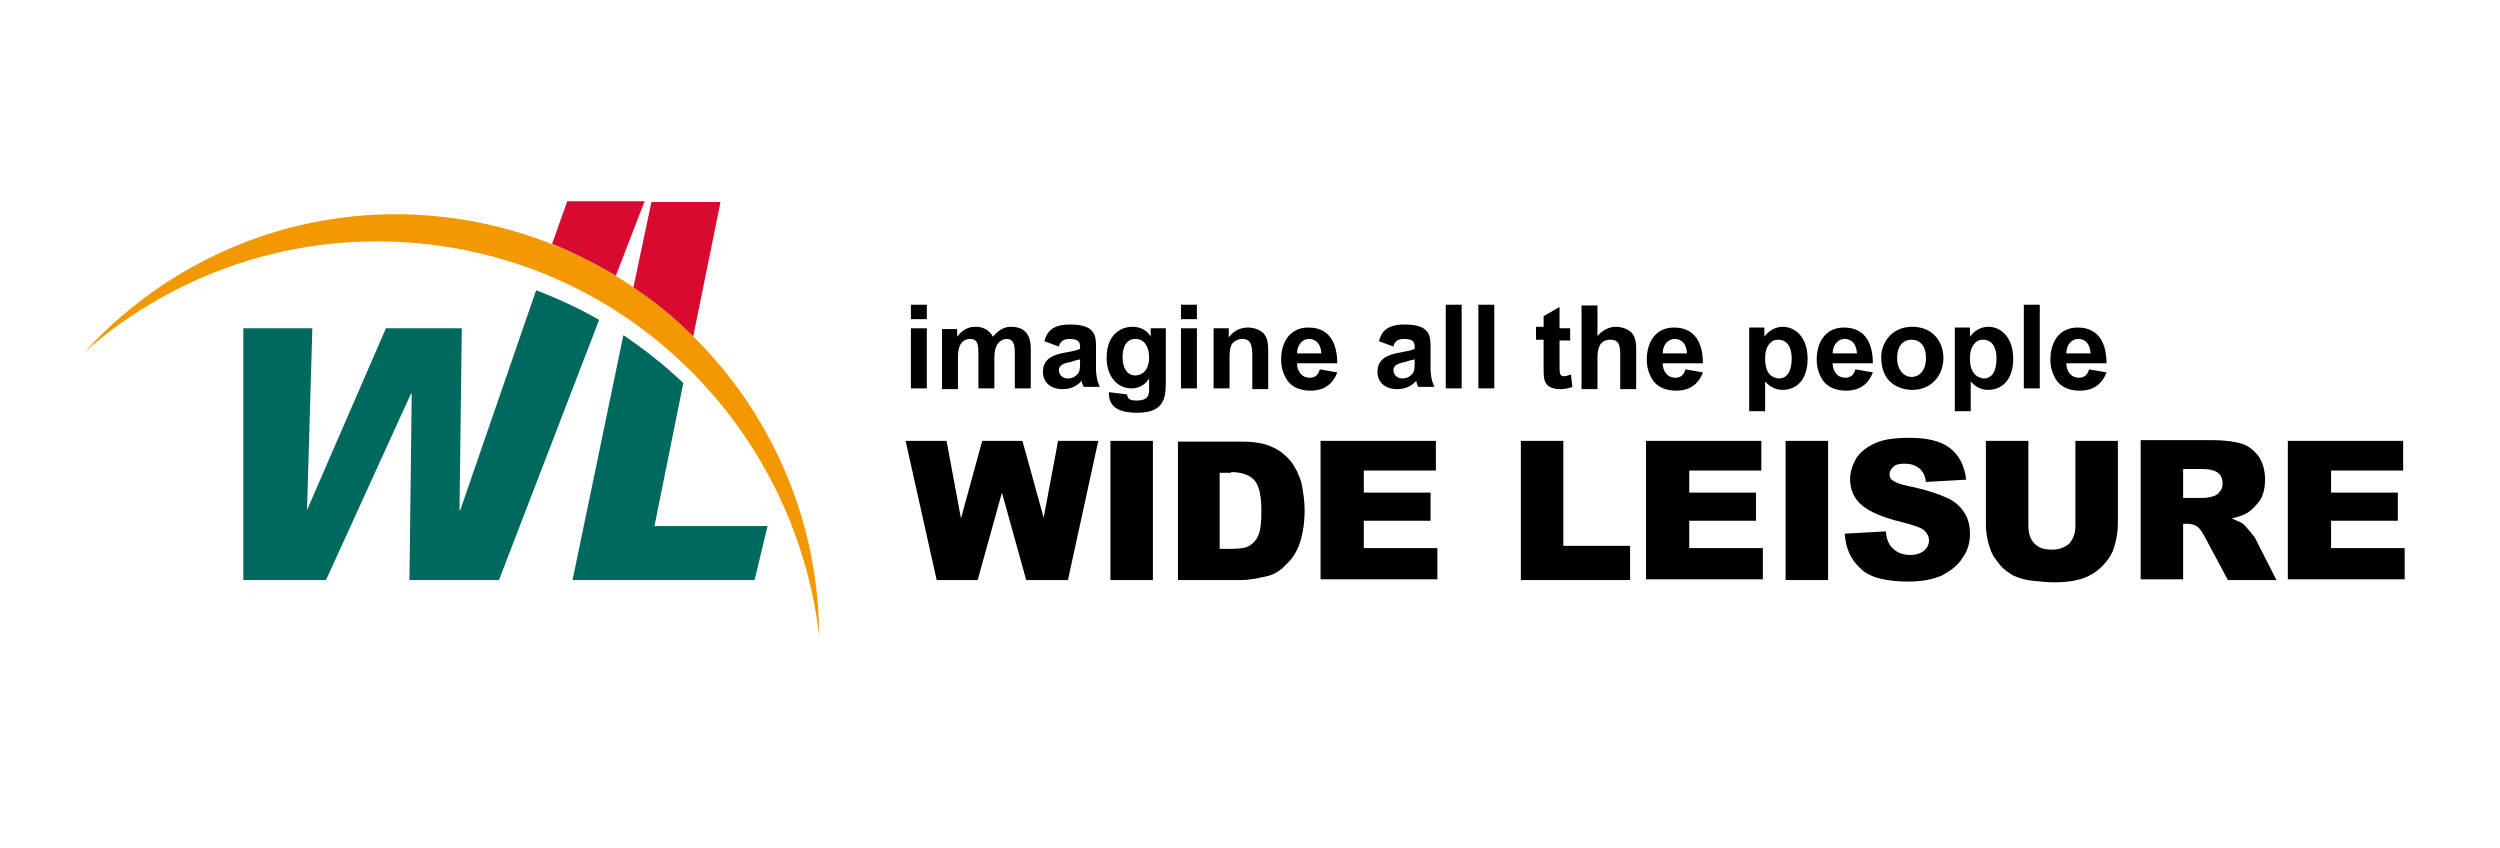
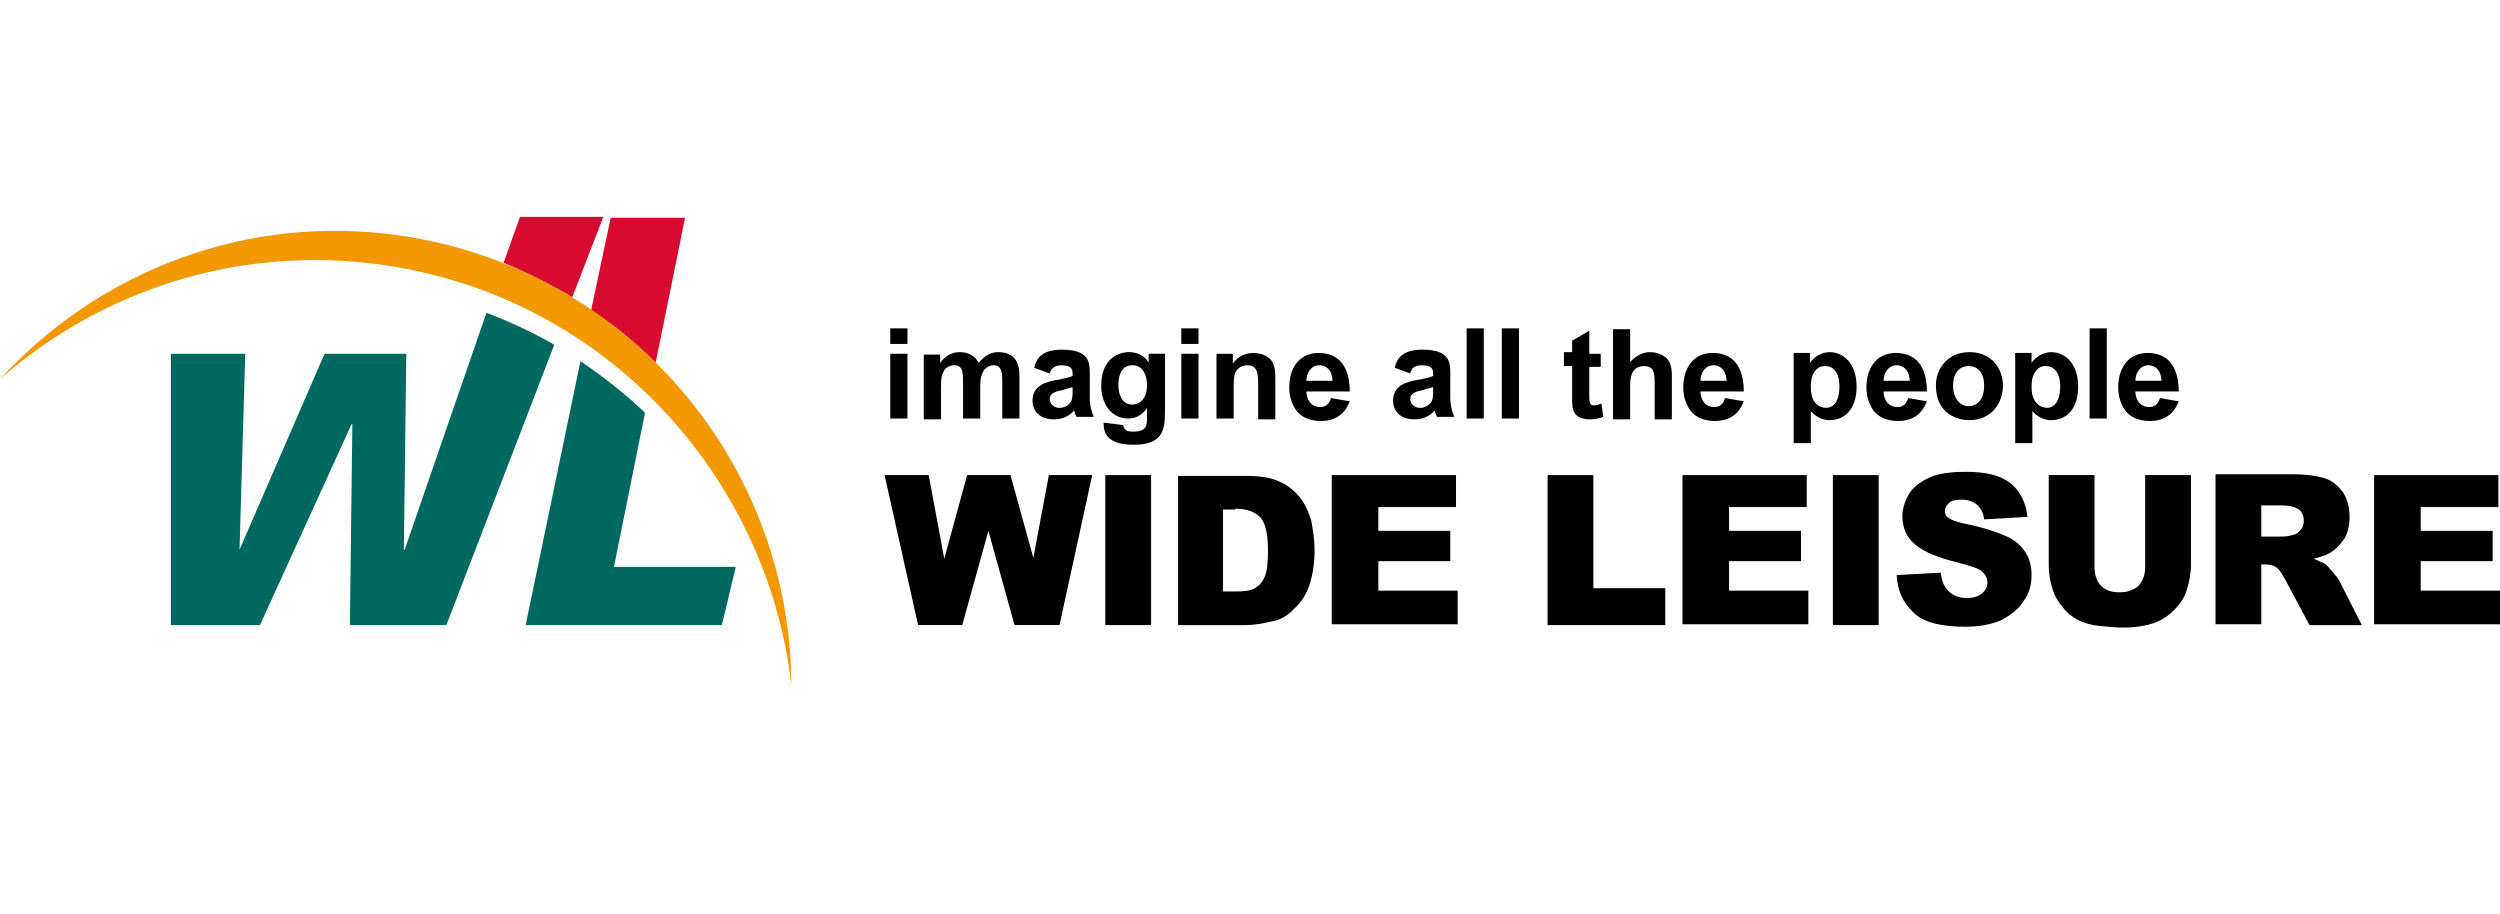
- <svg xmlns="http://www.w3.org/2000/svg" width="236" height="80" viewBox="0 0 236 80" fill="none">
-   <path d="M85.989 30.991H87.493V36.663H85.989V30.991ZM85.989 28.765H87.493V30.129H85.989V28.765Z" fill="black" />
-   <path d="M90.358 30.99V31.78C91.002 30.919 91.718 30.847 92.076 30.847C93.151 30.847 93.58 31.493 93.724 31.78C94.01 31.493 94.511 30.847 95.442 30.847C97.304 30.847 97.304 32.426 97.304 33.001V36.663H95.8V33.432C95.8 32.785 95.8 31.995 95.013 31.995C94.654 31.995 94.225 32.283 94.082 32.642C93.938 32.929 93.867 33.216 93.867 33.934V36.663H92.363V33.575C92.363 32.642 92.363 31.995 91.575 31.995C91.217 31.995 90.787 32.211 90.644 32.57C90.501 32.857 90.429 33.073 90.429 33.934V36.735H88.925V31.062H90.358V30.99Z" fill="black" />
-   <path d="M101.959 34.222C101.959 34.725 101.959 35.084 101.673 35.371C101.458 35.586 101.172 35.73 100.813 35.73C100.241 35.73 99.954 35.299 99.954 34.94C99.954 34.437 100.527 34.294 100.813 34.222C100.885 34.222 101.243 34.15 101.315 34.078C101.673 34.007 101.816 33.935 101.959 33.935V34.222ZM99.954 32.714C100.026 32.427 100.241 31.996 100.957 31.996C101.959 31.996 101.959 32.427 101.959 32.786V32.929C101.673 33.073 101.315 33.145 100.527 33.289C99.739 33.432 98.45 33.719 98.45 35.084C98.45 36.089 99.166 36.735 100.312 36.735C101.243 36.735 101.816 36.304 102.103 35.945L102.174 36.233C102.246 36.376 102.246 36.448 102.317 36.52H103.821C103.606 36.017 103.535 35.802 103.463 35.012C103.463 34.725 103.463 33.145 103.463 32.786C103.463 31.781 103.463 30.632 101.028 30.632C99.31 30.632 98.808 31.35 98.593 32.212L99.954 32.714Z" fill="black" />
-   <path d="M105.97 33.719C105.97 33.288 106.042 31.995 107.188 31.995C108.19 31.995 108.477 33.001 108.477 33.719C108.477 35.227 107.546 35.442 107.188 35.442C106.257 35.442 105.97 34.509 105.97 33.719ZM104.681 37.022C104.61 38.673 106.042 38.961 107.331 38.961C109.837 38.961 110.052 37.668 110.052 36.088V30.99H108.62V31.78C108.477 31.493 107.975 30.847 106.901 30.847C105.97 30.847 104.466 31.421 104.466 33.791C104.466 35.442 105.397 36.663 106.83 36.663C107.546 36.663 108.119 36.304 108.477 35.729V36.591C108.477 37.237 108.477 37.812 107.259 37.812C106.901 37.812 106.686 37.74 106.615 37.668C106.4 37.524 106.4 37.237 106.4 37.237L104.681 37.022Z" fill="black" />
-   <path d="M111.484 30.991H112.988V36.663H111.484V30.991ZM111.484 28.765H112.988V30.129H111.484V28.765Z" fill="black" />
-   <path d="M118.216 33.791C118.216 32.858 118.216 31.996 117.285 31.996C116.784 31.996 116.354 32.283 116.211 32.642C116.068 33.001 116.068 33.576 116.068 34.078V36.663H114.564V30.991H115.996V31.852C116.569 31.062 117.285 30.919 117.858 30.919C118.073 30.919 118.718 30.991 119.147 31.35C119.72 31.781 119.72 32.642 119.72 33.217V36.735H118.216V33.791Z" fill="black" />
-   <path d="M122.441 33.36C122.441 32.642 122.871 31.996 123.587 31.996C123.802 31.996 124.662 32.068 124.733 33.36H122.441ZM124.59 34.868C124.518 35.155 124.303 35.658 123.659 35.658C122.8 35.658 122.441 34.94 122.441 34.294H126.237C126.237 32.642 125.664 30.919 123.516 30.919C121.725 30.919 120.938 32.355 120.938 33.935C120.938 34.437 121.009 34.94 121.296 35.514C121.869 36.807 123.229 36.879 123.731 36.879C125.593 36.879 126.094 35.514 126.237 35.155L124.59 34.868Z" fill="black" />
-   <path d="M133.542 34.222C133.542 34.725 133.542 35.084 133.255 35.371C133.041 35.586 132.754 35.73 132.396 35.73C131.823 35.73 131.537 35.299 131.537 34.94C131.537 34.437 132.11 34.294 132.396 34.222C132.468 34.222 132.826 34.15 132.897 34.078C133.255 34.007 133.399 33.935 133.542 33.935V34.222ZM131.537 32.714C131.608 32.427 131.751 31.996 132.539 31.996C133.542 31.996 133.542 32.427 133.542 32.786V32.929C133.255 33.073 132.897 33.145 132.11 33.289C131.322 33.432 130.033 33.719 130.033 35.084C130.033 36.089 130.749 36.735 131.895 36.735C132.826 36.735 133.399 36.304 133.685 35.945L133.757 36.233C133.828 36.376 133.828 36.448 133.9 36.52H135.404C135.189 36.017 135.117 35.802 135.046 35.012C135.046 34.725 135.046 33.145 135.046 32.786C135.046 31.781 135.046 30.632 132.611 30.632C130.892 30.632 130.391 31.35 130.176 32.212L131.537 32.714Z" fill="black" />
-   <path d="M136.478 28.765H137.982V36.663H136.478V28.765Z" fill="black" />
-   <path d="M139.558 28.765H141.062V36.663H139.558V28.765Z" fill="black" />
-   <path d="M148.223 32.14H147.221V34.438C147.221 35.227 147.221 35.515 147.65 35.515C147.865 35.515 148.008 35.443 148.223 35.371H148.295L148.438 36.52C147.937 36.735 147.435 36.735 147.221 36.735C146.791 36.735 146.146 36.592 145.931 36.161C145.717 35.802 145.717 35.443 145.717 34.581V32.068H145V30.847H145.717V29.842L147.221 28.98V30.991H148.223V32.14V32.14Z" fill="black" />
-   <path d="M150.801 31.709C151.517 30.919 152.234 30.847 152.52 30.847C152.878 30.847 153.379 30.919 153.881 31.278C154.525 31.781 154.454 32.714 154.454 33.361V36.735H152.95V33.72C152.95 32.786 152.95 32.068 152.019 32.068C150.801 32.068 150.801 33.289 150.801 33.863V36.735H149.297V28.837H150.801V31.709Z" fill="black" />
-   <path d="M156.96 33.36C156.96 32.642 157.39 31.996 158.106 31.996C158.321 31.996 159.18 32.068 159.252 33.36H156.96ZM159.108 34.868C159.037 35.155 158.822 35.658 158.177 35.658C157.318 35.658 156.96 34.94 156.96 34.294H160.756C160.756 32.642 160.183 30.919 158.034 30.919C156.244 30.919 155.456 32.355 155.456 33.935C155.456 34.437 155.528 34.94 155.814 35.514C156.387 36.807 157.748 36.879 158.249 36.879C160.111 36.879 160.612 35.514 160.756 35.155L159.108 34.868Z" fill="black" />
-   <path d="M166.628 33.934C166.628 33.144 166.771 32.714 167.129 32.355C167.416 32.067 167.702 32.067 167.917 32.067C168.418 32.067 169.134 32.426 169.134 33.862C169.134 34.509 168.991 35.729 167.917 35.729C167.129 35.658 166.628 35.083 166.628 33.934ZM165.124 30.99V38.817H166.628V36.017C166.843 36.232 167.344 36.806 168.275 36.806C169.564 36.806 170.638 35.873 170.638 33.862C170.638 31.852 169.493 30.847 168.275 30.847C167.917 30.847 167.129 30.99 166.556 31.78V30.919H165.124V30.99Z" fill="black" />
-   <path d="M173.002 33.36C173.002 32.642 173.432 31.996 174.148 31.996C174.363 31.996 175.222 32.068 175.294 33.36H173.002ZM175.15 34.868C175.079 35.155 174.864 35.658 174.219 35.658C173.36 35.658 173.002 34.94 173.002 34.294H176.798C176.798 32.642 176.225 30.919 174.076 30.919C172.286 30.919 171.498 32.355 171.498 33.935C171.498 34.437 171.57 34.94 171.856 35.514C172.429 36.807 173.79 36.879 174.291 36.879C176.153 36.879 176.654 35.514 176.798 35.155L175.15 34.868Z" fill="black" />
-   <path d="M179.089 33.791C179.089 32.57 179.734 32.067 180.45 32.067C181.238 32.067 181.811 32.642 181.811 33.791C181.811 35.083 181.095 35.586 180.45 35.586C179.806 35.586 179.089 35.011 179.089 33.791ZM177.585 33.719C177.585 36.376 179.591 36.806 180.522 36.806C182.384 36.806 183.458 35.37 183.458 33.791C183.458 32.355 182.527 30.847 180.522 30.847C178.516 30.847 177.585 32.426 177.585 33.719Z" fill="black" />
-   <path d="M185.965 33.934C185.965 33.144 186.108 32.714 186.466 32.355C186.752 32.067 187.039 32.067 187.254 32.067C187.755 32.067 188.471 32.426 188.471 33.862C188.471 34.509 188.328 35.729 187.254 35.729C186.537 35.658 185.965 35.083 185.965 33.934ZM184.532 30.99V38.817H186.036V36.017C186.251 36.232 186.752 36.806 187.683 36.806C188.972 36.806 190.047 35.873 190.047 33.862C190.047 31.852 188.901 30.847 187.683 30.847C187.325 30.847 186.537 30.99 185.965 31.78V30.919H184.532V30.99Z" fill="black" />
-   <path d="M191.049 28.765H192.553V36.663H191.049V28.765Z" fill="black" />
-   <path d="M195.06 33.36C195.06 32.642 195.489 31.996 196.205 31.996C196.42 31.996 197.28 32.068 197.351 33.36H195.06ZM197.208 34.868C197.136 35.155 196.922 35.658 196.277 35.658C195.418 35.658 195.06 34.94 195.06 34.294H198.855C198.855 32.642 198.282 30.919 196.134 30.919C194.343 30.919 193.556 32.355 193.556 33.935C193.556 34.437 193.627 34.94 193.914 35.514C194.487 36.807 195.847 36.879 196.349 36.879C198.211 36.879 198.712 35.514 198.855 35.155L197.208 34.868Z" fill="black" />
-   <path d="M85.488 41.618H89.355L90.716 48.942L92.721 41.618H96.517L98.522 48.87L99.882 41.618H103.678L100.813 54.758H96.875L94.583 46.501L92.291 54.758H88.424L85.488 41.618Z" fill="black" />
-   <path d="M104.824 41.618H108.834V54.758H104.824V41.618Z" fill="black" />
-   <path d="M116.211 44.563C117.213 44.563 118.001 44.85 118.431 45.352C118.86 45.855 119.075 46.788 119.075 48.225C119.075 49.302 119.004 50.02 118.789 50.522C118.574 51.025 118.288 51.312 117.929 51.528C117.571 51.743 116.998 51.815 116.139 51.815H115.136V44.634H116.211V44.563ZM111.126 54.759H117.142C117.858 54.759 118.646 54.615 119.577 54.4C120.221 54.256 120.866 53.897 121.367 53.323C121.94 52.82 122.37 52.174 122.656 51.384C122.942 50.594 123.157 49.517 123.157 48.153C123.157 47.291 123.014 46.429 122.871 45.64C122.656 44.85 122.298 44.132 121.868 43.557C121.367 42.983 120.794 42.48 120.078 42.193C119.362 41.834 118.359 41.69 117.213 41.69H111.198V54.759H111.126Z" fill="black" />
-   <path d="M124.733 41.618H135.547V44.419H128.743V46.501H135.045V49.158H128.743V51.742H135.69V54.687H124.661V41.618H124.733Z" fill="black" />
-   <path d="M143.568 41.618H147.578V51.527H153.88V54.758H143.568V41.618Z" fill="black" />
-   <path d="M155.456 41.618H166.27V44.419H159.466V46.501H165.768V49.158H159.466V51.742H166.413V54.687H155.384V41.618H155.456Z" fill="black" />
-   <path d="M168.562 41.618H172.572V54.758H168.562V41.618Z" fill="black" />
-   <path d="M174.147 50.378L178.015 50.163C178.086 50.809 178.23 51.24 178.516 51.599C178.946 52.102 179.519 52.389 180.306 52.389C180.879 52.389 181.309 52.245 181.667 51.958C181.954 51.671 182.097 51.384 182.097 51.025C182.097 50.666 181.954 50.378 181.667 50.091C181.381 49.804 180.664 49.589 179.59 49.301C177.8 48.87 176.582 48.368 175.795 47.722C175.007 47.075 174.649 46.214 174.649 45.209C174.649 44.562 174.864 43.916 175.222 43.27C175.58 42.695 176.224 42.193 177.012 41.834C177.8 41.475 178.874 41.331 180.235 41.331C181.882 41.331 183.171 41.618 184.03 42.264C184.89 42.911 185.463 43.916 185.606 45.28L181.81 45.496C181.739 44.921 181.524 44.49 181.166 44.203C180.808 43.916 180.378 43.772 179.805 43.772C179.304 43.772 178.946 43.844 178.731 44.06C178.516 44.275 178.373 44.49 178.373 44.778C178.373 44.993 178.444 45.209 178.659 45.352C178.874 45.496 179.304 45.711 180.02 45.855C181.81 46.214 183.028 46.645 183.816 47.004C184.603 47.363 185.105 47.865 185.463 48.44C185.821 49.014 185.964 49.66 185.964 50.378C185.964 51.24 185.749 52.03 185.248 52.676C184.818 53.394 184.102 53.897 183.314 54.328C182.455 54.687 181.452 54.902 180.163 54.902C177.943 54.902 176.368 54.471 175.58 53.609C174.72 52.82 174.219 51.743 174.147 50.378Z" fill="black" />
-   <path d="M195.918 41.618H199.929V49.445C199.929 50.235 199.786 50.953 199.571 51.671C199.356 52.389 198.926 52.963 198.425 53.466C197.924 53.968 197.351 54.328 196.778 54.543C195.99 54.83 195.059 54.974 193.985 54.974C193.34 54.974 192.624 54.902 191.908 54.83C191.12 54.758 190.547 54.543 190.046 54.328C189.545 54.04 189.043 53.681 188.685 53.179C188.256 52.676 187.969 52.173 187.826 51.671C187.539 50.809 187.468 50.091 187.468 49.445V41.618H191.478V49.66C191.478 50.378 191.693 50.953 192.051 51.312C192.481 51.742 192.982 51.886 193.698 51.886C194.414 51.886 194.916 51.671 195.345 51.312C195.704 50.881 195.918 50.378 195.918 49.66V41.618V41.618Z" fill="black" />
-   <path d="M206.088 44.275H207.878C208.595 44.275 209.096 44.419 209.382 44.635C209.669 44.85 209.812 45.209 209.812 45.64C209.812 45.927 209.74 46.214 209.526 46.43C209.382 46.645 209.168 46.789 208.881 46.86C208.38 47.004 208.022 47.004 207.807 47.004H206.088V44.275V44.275ZM206.088 54.759V49.445H206.446C206.804 49.445 207.162 49.517 207.449 49.733C207.664 49.876 207.878 50.235 208.165 50.738L210.313 54.759H214.897L212.963 50.953C212.892 50.738 212.677 50.522 212.39 50.163C212.104 49.804 211.889 49.589 211.746 49.445C211.531 49.302 211.173 49.158 210.671 48.943C211.244 48.799 211.746 48.656 212.104 48.44C212.677 48.081 213.035 47.65 213.393 47.148C213.679 46.645 213.823 45.999 213.823 45.281C213.823 44.419 213.608 43.701 213.25 43.127C212.82 42.552 212.319 42.121 211.674 41.906C211.03 41.691 210.027 41.547 208.809 41.547H202.078V54.687H206.088V54.759Z" fill="black" />
-   <path d="M216.043 41.618H226.857V44.419H220.053V46.501H226.355V49.158H220.053V51.742H227V54.687H215.971V41.618H216.043Z" fill="black" />
-   <path d="M64.504 36.161C62.785 34.51 60.852 33.002 58.847 31.638L54.048 54.759H71.236L72.454 49.66H61.783L64.504 36.161Z" fill="#00695F" />
-   <path d="M50.611 27.4L43.45 48.152H43.378L43.593 30.991H36.431L28.983 48.152L29.485 30.991H22.968V54.758H30.774L38.795 37.166H38.866L38.651 54.758H47.102L56.555 30.201C54.693 29.124 52.688 28.19 50.611 27.4Z" fill="#00695F" />
-   <path d="M58.131 26.037L60.852 19H53.547L52.115 23.021C54.192 23.883 56.197 24.888 58.131 26.037Z" fill="#D80A30" />
-   <path d="M65.435 31.781L68.014 19.071H61.497L59.778 27.185C61.855 28.478 63.717 30.057 65.435 31.781Z" fill="#D80A30" />
-   <path d="M43.163 20.651C29.556 18.641 16.594 23.811 8 33.217C16.88 25.39 29.055 21.369 41.731 23.236C60.924 26.037 75.175 41.546 77.324 60C77.252 40.541 63.001 23.595 43.163 20.651Z" fill="#F39800" />
+ <svg xmlns="http://www.w3.org/2000/svg" width="219" height="80" viewBox="0 0 219 80" fill="none">
+   <path d="M77.989 30.991H79.493V36.663H77.989V30.991ZM77.989 28.765H79.493V30.129H77.989V28.765Z" fill="black" />
+   <path d="M82.358 30.99V31.78C83.002 30.919 83.718 30.847 84.076 30.847C85.151 30.847 85.58 31.493 85.724 31.78C86.01 31.493 86.511 30.847 87.442 30.847C89.304 30.847 89.304 32.426 89.304 33.001V36.663H87.8V33.432C87.8 32.785 87.8 31.995 87.013 31.995C86.654 31.995 86.225 32.283 86.082 32.642C85.938 32.929 85.867 33.216 85.867 33.934V36.663H84.363V33.575C84.363 32.642 84.363 31.995 83.575 31.995C83.217 31.995 82.787 32.211 82.644 32.57C82.501 32.857 82.429 33.073 82.429 33.934V36.735H80.925V31.062H82.358V30.99Z" fill="black" />
+   <path d="M93.959 34.222C93.959 34.725 93.959 35.084 93.673 35.371C93.458 35.586 93.172 35.73 92.814 35.73C92.241 35.73 91.954 35.299 91.954 34.94C91.954 34.437 92.527 34.294 92.814 34.222C92.885 34.222 93.243 34.15 93.315 34.078C93.673 34.007 93.816 33.935 93.959 33.935V34.222ZM91.954 32.714C92.026 32.427 92.241 31.996 92.957 31.996C93.959 31.996 93.959 32.427 93.959 32.786V32.929C93.673 33.073 93.315 33.145 92.527 33.289C91.739 33.432 90.45 33.719 90.45 35.084C90.45 36.089 91.166 36.735 92.312 36.735C93.243 36.735 93.816 36.304 94.103 35.945L94.174 36.233C94.246 36.376 94.246 36.448 94.317 36.52H95.821C95.606 36.017 95.535 35.802 95.463 35.012C95.463 34.725 95.463 33.145 95.463 32.786C95.463 31.781 95.463 30.632 93.028 30.632C91.31 30.632 90.808 31.35 90.593 32.212L91.954 32.714Z" fill="black" />
+   <path d="M97.97 33.719C97.97 33.288 98.042 31.995 99.188 31.995C100.19 31.995 100.477 33.001 100.477 33.719C100.477 35.227 99.546 35.442 99.188 35.442C98.257 35.442 97.97 34.509 97.97 33.719ZM96.681 37.022C96.61 38.673 98.042 38.961 99.331 38.961C101.837 38.961 102.052 37.668 102.052 36.088V30.99H100.62V31.78C100.477 31.493 99.975 30.847 98.901 30.847C97.97 30.847 96.466 31.421 96.466 33.791C96.466 35.442 97.397 36.663 98.83 36.663C99.546 36.663 100.119 36.304 100.477 35.729V36.591C100.477 37.237 100.477 37.812 99.259 37.812C98.901 37.812 98.686 37.74 98.615 37.668C98.4 37.524 98.4 37.237 98.4 37.237L96.681 37.022Z" fill="black" />
+   <path d="M103.484 30.991H104.988V36.663H103.484V30.991ZM103.484 28.765H104.988V30.129H103.484V28.765Z" fill="black" />
+   <path d="M110.216 33.791C110.216 32.858 110.216 31.996 109.285 31.996C108.784 31.996 108.354 32.283 108.211 32.642C108.068 33.001 108.068 33.576 108.068 34.078V36.663H106.564V30.991H107.996V31.852C108.569 31.062 109.285 30.919 109.858 30.919C110.073 30.919 110.718 30.991 111.147 31.35C111.72 31.781 111.72 32.642 111.72 33.217V36.735H110.216V33.791Z" fill="black" />
+   <path d="M114.441 33.36C114.441 32.642 114.871 31.996 115.587 31.996C115.802 31.996 116.662 32.068 116.733 33.36H114.441ZM116.59 34.868C116.518 35.155 116.303 35.658 115.659 35.658C114.8 35.658 114.441 34.94 114.441 34.294H118.237C118.237 32.642 117.664 30.919 115.516 30.919C113.725 30.919 112.938 32.355 112.938 33.935C112.938 34.437 113.009 34.94 113.296 35.514C113.869 36.807 115.229 36.879 115.731 36.879C117.593 36.879 118.094 35.514 118.237 35.155L116.59 34.868Z" fill="black" />
+   <path d="M125.542 34.222C125.542 34.725 125.542 35.084 125.255 35.371C125.041 35.586 124.754 35.73 124.396 35.73C123.823 35.73 123.537 35.299 123.537 34.94C123.537 34.437 124.11 34.294 124.396 34.222C124.468 34.222 124.826 34.15 124.897 34.078C125.255 34.007 125.399 33.935 125.542 33.935V34.222ZM123.537 32.714C123.608 32.427 123.751 31.996 124.539 31.996C125.542 31.996 125.542 32.427 125.542 32.786V32.929C125.255 33.073 124.897 33.145 124.11 33.289C123.322 33.432 122.033 33.719 122.033 35.084C122.033 36.089 122.749 36.735 123.895 36.735C124.826 36.735 125.399 36.304 125.685 35.945L125.757 36.233C125.828 36.376 125.828 36.448 125.9 36.52H127.404C127.189 36.017 127.117 35.802 127.046 35.012C127.046 34.725 127.046 33.145 127.046 32.786C127.046 31.781 127.046 30.632 124.611 30.632C122.892 30.632 122.391 31.35 122.176 32.212L123.537 32.714Z" fill="black" />
+   <path d="M128.478 28.765H129.982V36.663H128.478V28.765Z" fill="black" />
+   <path d="M131.558 28.765H133.062V36.663H131.558V28.765Z" fill="black" />
+   <path d="M140.223 32.14H139.221V34.438C139.221 35.227 139.221 35.515 139.65 35.515C139.865 35.515 140.008 35.443 140.223 35.371H140.295L140.438 36.52C139.937 36.735 139.435 36.735 139.221 36.735C138.791 36.735 138.146 36.592 137.931 36.161C137.717 35.802 137.717 35.443 137.717 34.581V32.068H137V30.847H137.717V29.842L139.221 28.98V30.991H140.223V32.14V32.14Z" fill="black" />
+   <path d="M142.801 31.709C143.517 30.919 144.234 30.847 144.52 30.847C144.878 30.847 145.379 30.919 145.881 31.278C146.525 31.781 146.454 32.714 146.454 33.361V36.735H144.95V33.72C144.95 32.786 144.95 32.068 144.019 32.068C142.801 32.068 142.801 33.289 142.801 33.863V36.735H141.297V28.837H142.801V31.709Z" fill="black" />
+   <path d="M148.96 33.36C148.96 32.642 149.39 31.996 150.106 31.996C150.321 31.996 151.18 32.068 151.252 33.36H148.96ZM151.108 34.868C151.037 35.155 150.822 35.658 150.177 35.658C149.318 35.658 148.96 34.94 148.96 34.294H152.756C152.756 32.642 152.183 30.919 150.034 30.919C148.244 30.919 147.456 32.355 147.456 33.935C147.456 34.437 147.528 34.94 147.814 35.514C148.387 36.807 149.748 36.879 150.249 36.879C152.111 36.879 152.612 35.514 152.756 35.155L151.108 34.868Z" fill="black" />
+   <path d="M158.628 33.934C158.628 33.144 158.771 32.714 159.129 32.355C159.416 32.067 159.702 32.067 159.917 32.067C160.418 32.067 161.134 32.426 161.134 33.862C161.134 34.509 160.991 35.729 159.917 35.729C159.129 35.658 158.628 35.083 158.628 33.934ZM157.124 30.99V38.817H158.628V36.017C158.843 36.232 159.344 36.806 160.275 36.806C161.564 36.806 162.638 35.873 162.638 33.862C162.638 31.852 161.493 30.847 160.275 30.847C159.917 30.847 159.129 30.99 158.556 31.78V30.919H157.124V30.99Z" fill="black" />
+   <path d="M165.002 33.36C165.002 32.642 165.432 31.996 166.148 31.996C166.363 31.996 167.222 32.068 167.294 33.36H165.002ZM167.15 34.868C167.079 35.155 166.864 35.658 166.219 35.658C165.36 35.658 165.002 34.94 165.002 34.294H168.798C168.798 32.642 168.225 30.919 166.076 30.919C164.286 30.919 163.498 32.355 163.498 33.935C163.498 34.437 163.57 34.94 163.856 35.514C164.429 36.807 165.79 36.879 166.291 36.879C168.153 36.879 168.654 35.514 168.798 35.155L167.15 34.868Z" fill="black" />
+   <path d="M171.089 33.791C171.089 32.57 171.734 32.067 172.45 32.067C173.238 32.067 173.811 32.642 173.811 33.791C173.811 35.083 173.095 35.586 172.45 35.586C171.806 35.586 171.089 35.011 171.089 33.791ZM169.585 33.719C169.585 36.376 171.591 36.806 172.522 36.806C174.384 36.806 175.458 35.37 175.458 33.791C175.458 32.355 174.527 30.847 172.522 30.847C170.516 30.847 169.585 32.426 169.585 33.719Z" fill="black" />
+   <path d="M177.965 33.934C177.965 33.144 178.108 32.714 178.466 32.355C178.752 32.067 179.039 32.067 179.254 32.067C179.755 32.067 180.471 32.426 180.471 33.862C180.471 34.509 180.328 35.729 179.254 35.729C178.537 35.658 177.965 35.083 177.965 33.934ZM176.532 30.99V38.817H178.036V36.017C178.251 36.232 178.752 36.806 179.683 36.806C180.972 36.806 182.047 35.873 182.047 33.862C182.047 31.852 180.901 30.847 179.683 30.847C179.325 30.847 178.537 30.99 177.965 31.78V30.919H176.532V30.99Z" fill="black" />
+   <path d="M183.049 28.765H184.553V36.663H183.049V28.765Z" fill="black" />
+   <path d="M187.06 33.36C187.06 32.642 187.489 31.996 188.205 31.996C188.42 31.996 189.28 32.068 189.351 33.36H187.06ZM189.208 34.868C189.136 35.155 188.922 35.658 188.277 35.658C187.418 35.658 187.06 34.94 187.06 34.294H190.855C190.855 32.642 190.282 30.919 188.134 30.919C186.343 30.919 185.556 32.355 185.556 33.935C185.556 34.437 185.627 34.94 185.914 35.514C186.487 36.807 187.847 36.879 188.349 36.879C190.211 36.879 190.712 35.514 190.855 35.155L189.208 34.868Z" fill="black" />
+   <path d="M77.488 41.618H81.355L82.716 48.942L84.721 41.618H88.517L90.522 48.87L91.882 41.618H95.678L92.814 54.758H88.875L86.583 46.501L84.291 54.758H80.424L77.488 41.618Z" fill="black" />
+   <path d="M96.824 41.618H100.834V54.758H96.824V41.618Z" fill="black" />
+   <path d="M108.211 44.563C109.213 44.563 110.001 44.85 110.431 45.352C110.86 45.855 111.075 46.788 111.075 48.225C111.075 49.302 111.004 50.02 110.789 50.522C110.574 51.025 110.288 51.312 109.929 51.528C109.571 51.743 108.998 51.815 108.139 51.815H107.136V44.634H108.211V44.563ZM103.126 54.759H109.142C109.858 54.759 110.646 54.615 111.577 54.4C112.221 54.256 112.866 53.897 113.367 53.323C113.94 52.82 114.37 52.174 114.656 51.384C114.942 50.594 115.157 49.517 115.157 48.153C115.157 47.291 115.014 46.429 114.871 45.64C114.656 44.85 114.298 44.132 113.868 43.557C113.367 42.983 112.794 42.48 112.078 42.193C111.362 41.834 110.359 41.69 109.213 41.69H103.198V54.759H103.126Z" fill="black" />
+   <path d="M116.733 41.618H127.547V44.419H120.743V46.501H127.045V49.158H120.743V51.742H127.69V54.687H116.661V41.618H116.733Z" fill="black" />
+   <path d="M135.568 41.618H139.578V51.527H145.88V54.758H135.568V41.618Z" fill="black" />
+   <path d="M147.456 41.618H158.27V44.419H151.466V46.501H157.768V49.158H151.466V51.742H158.413V54.687H147.384V41.618H147.456Z" fill="black" />
+   <path d="M160.562 41.618H164.572V54.758H160.562V41.618Z" fill="black" />
+   <path d="M166.147 50.378L170.015 50.163C170.086 50.809 170.23 51.24 170.516 51.599C170.946 52.102 171.519 52.389 172.306 52.389C172.879 52.389 173.309 52.245 173.667 51.958C173.954 51.671 174.097 51.384 174.097 51.025C174.097 50.666 173.954 50.378 173.667 50.091C173.381 49.804 172.664 49.589 171.59 49.301C169.8 48.87 168.582 48.368 167.795 47.722C167.007 47.075 166.649 46.214 166.649 45.209C166.649 44.562 166.864 43.916 167.222 43.27C167.58 42.695 168.224 42.193 169.012 41.834C169.8 41.475 170.874 41.331 172.235 41.331C173.882 41.331 175.171 41.618 176.03 42.264C176.89 42.911 177.463 43.916 177.606 45.28L173.81 45.496C173.739 44.921 173.524 44.49 173.166 44.203C172.808 43.916 172.378 43.772 171.805 43.772C171.304 43.772 170.946 43.844 170.731 44.06C170.516 44.275 170.373 44.49 170.373 44.778C170.373 44.993 170.444 45.209 170.659 45.352C170.874 45.496 171.304 45.711 172.02 45.855C173.81 46.214 175.028 46.645 175.816 47.004C176.603 47.363 177.105 47.865 177.463 48.44C177.821 49.014 177.964 49.66 177.964 50.378C177.964 51.24 177.749 52.03 177.248 52.676C176.818 53.394 176.102 53.897 175.314 54.328C174.455 54.687 173.452 54.902 172.163 54.902C169.943 54.902 168.368 54.471 167.58 53.609C166.72 52.82 166.219 51.743 166.147 50.378Z" fill="black" />
+   <path d="M187.918 41.618H191.929V49.445C191.929 50.235 191.786 50.953 191.571 51.671C191.356 52.389 190.926 52.963 190.425 53.466C189.924 53.968 189.351 54.328 188.778 54.543C187.99 54.83 187.059 54.974 185.985 54.974C185.34 54.974 184.624 54.902 183.908 54.83C183.12 54.758 182.547 54.543 182.046 54.328C181.545 54.04 181.043 53.681 180.685 53.179C180.256 52.676 179.969 52.173 179.826 51.671C179.539 50.809 179.468 50.091 179.468 49.445V41.618H183.478V49.66C183.478 50.378 183.693 50.953 184.051 51.312C184.481 51.742 184.982 51.886 185.698 51.886C186.414 51.886 186.916 51.671 187.345 51.312C187.704 50.881 187.918 50.378 187.918 49.66V41.618V41.618Z" fill="black" />
+   <path d="M198.088 44.275H199.878C200.595 44.275 201.096 44.419 201.382 44.635C201.669 44.85 201.812 45.209 201.812 45.64C201.812 45.927 201.74 46.214 201.526 46.43C201.382 46.645 201.168 46.789 200.881 46.86C200.38 47.004 200.022 47.004 199.807 47.004H198.088V44.275V44.275ZM198.088 54.759V49.445H198.446C198.804 49.445 199.162 49.517 199.449 49.733C199.664 49.876 199.878 50.235 200.165 50.738L202.313 54.759H206.897L204.963 50.953C204.892 50.738 204.677 50.522 204.39 50.163C204.104 49.804 203.889 49.589 203.746 49.445C203.531 49.302 203.173 49.158 202.671 48.943C203.244 48.799 203.746 48.656 204.104 48.44C204.677 48.081 205.035 47.65 205.393 47.148C205.679 46.645 205.823 45.999 205.823 45.281C205.823 44.419 205.608 43.701 205.25 43.127C204.82 42.552 204.319 42.121 203.674 41.906C203.03 41.691 202.027 41.547 200.809 41.547H194.078V54.687H198.088V54.759Z" fill="black" />
+   <path d="M208.043 41.618H218.857V44.419H212.053V46.501H218.355V49.158H212.053V51.742H219V54.687H207.971V41.618H208.043Z" fill="black" />
+   <path d="M56.504 36.161C54.785 34.51 52.852 33.002 50.847 31.638L46.048 54.759H63.236L64.454 49.66H53.783L56.504 36.161Z" fill="#00695F" />
+   <path d="M42.611 27.4L35.45 48.152H35.378L35.593 30.991H28.431L20.983 48.152L21.485 30.991H14.968V54.758H22.774L30.795 37.166H30.866L30.651 54.758H39.102L48.555 30.201C46.693 29.124 44.688 28.19 42.611 27.4Z" fill="#00695F" />
+   <path d="M50.131 26.037L52.852 19H45.547L44.115 23.021C46.192 23.883 48.197 24.888 50.131 26.037Z" fill="#D80A30" />
+   <path d="M57.435 31.781L60.014 19.071H53.497L51.778 27.185C53.855 28.478 55.717 30.057 57.435 31.781Z" fill="#D80A30" />
+   <path d="M35.163 20.651C21.556 18.641 8.594 23.811 0 33.217C8.88 25.39 21.055 21.369 33.731 23.236C52.924 26.037 67.175 41.546 69.324 60C69.252 40.541 55.001 23.595 35.163 20.651Z" fill="#F39800" />
</svg>
